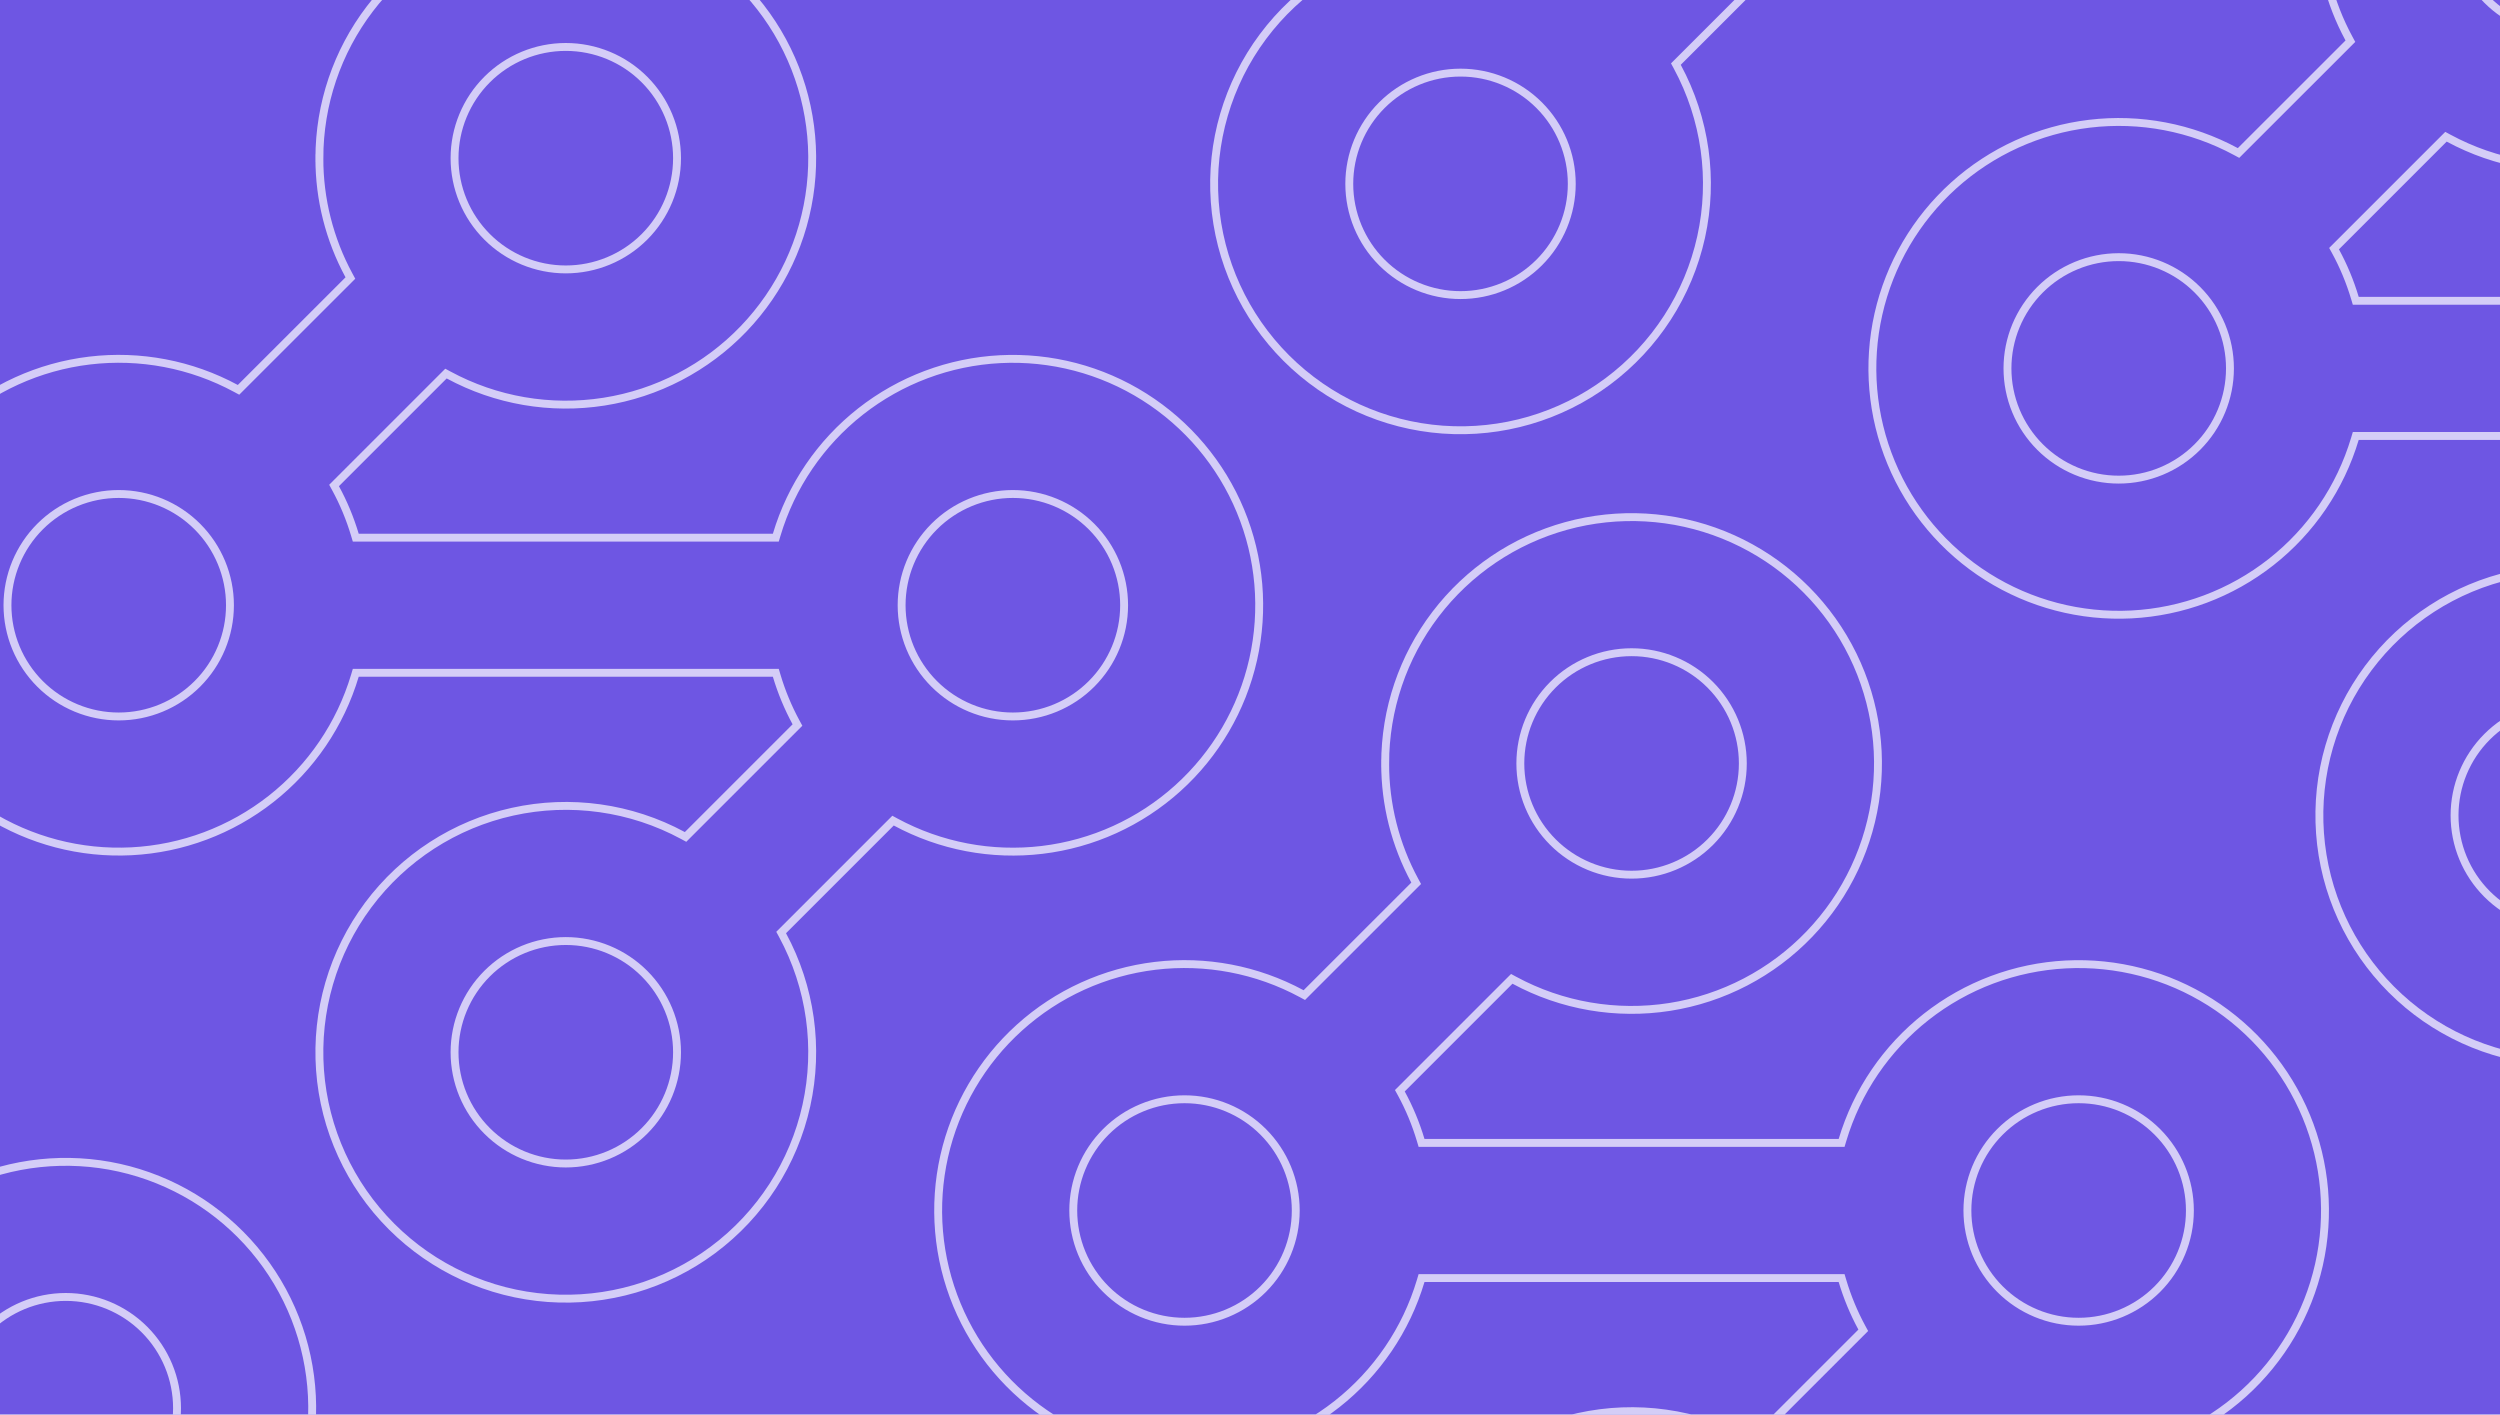
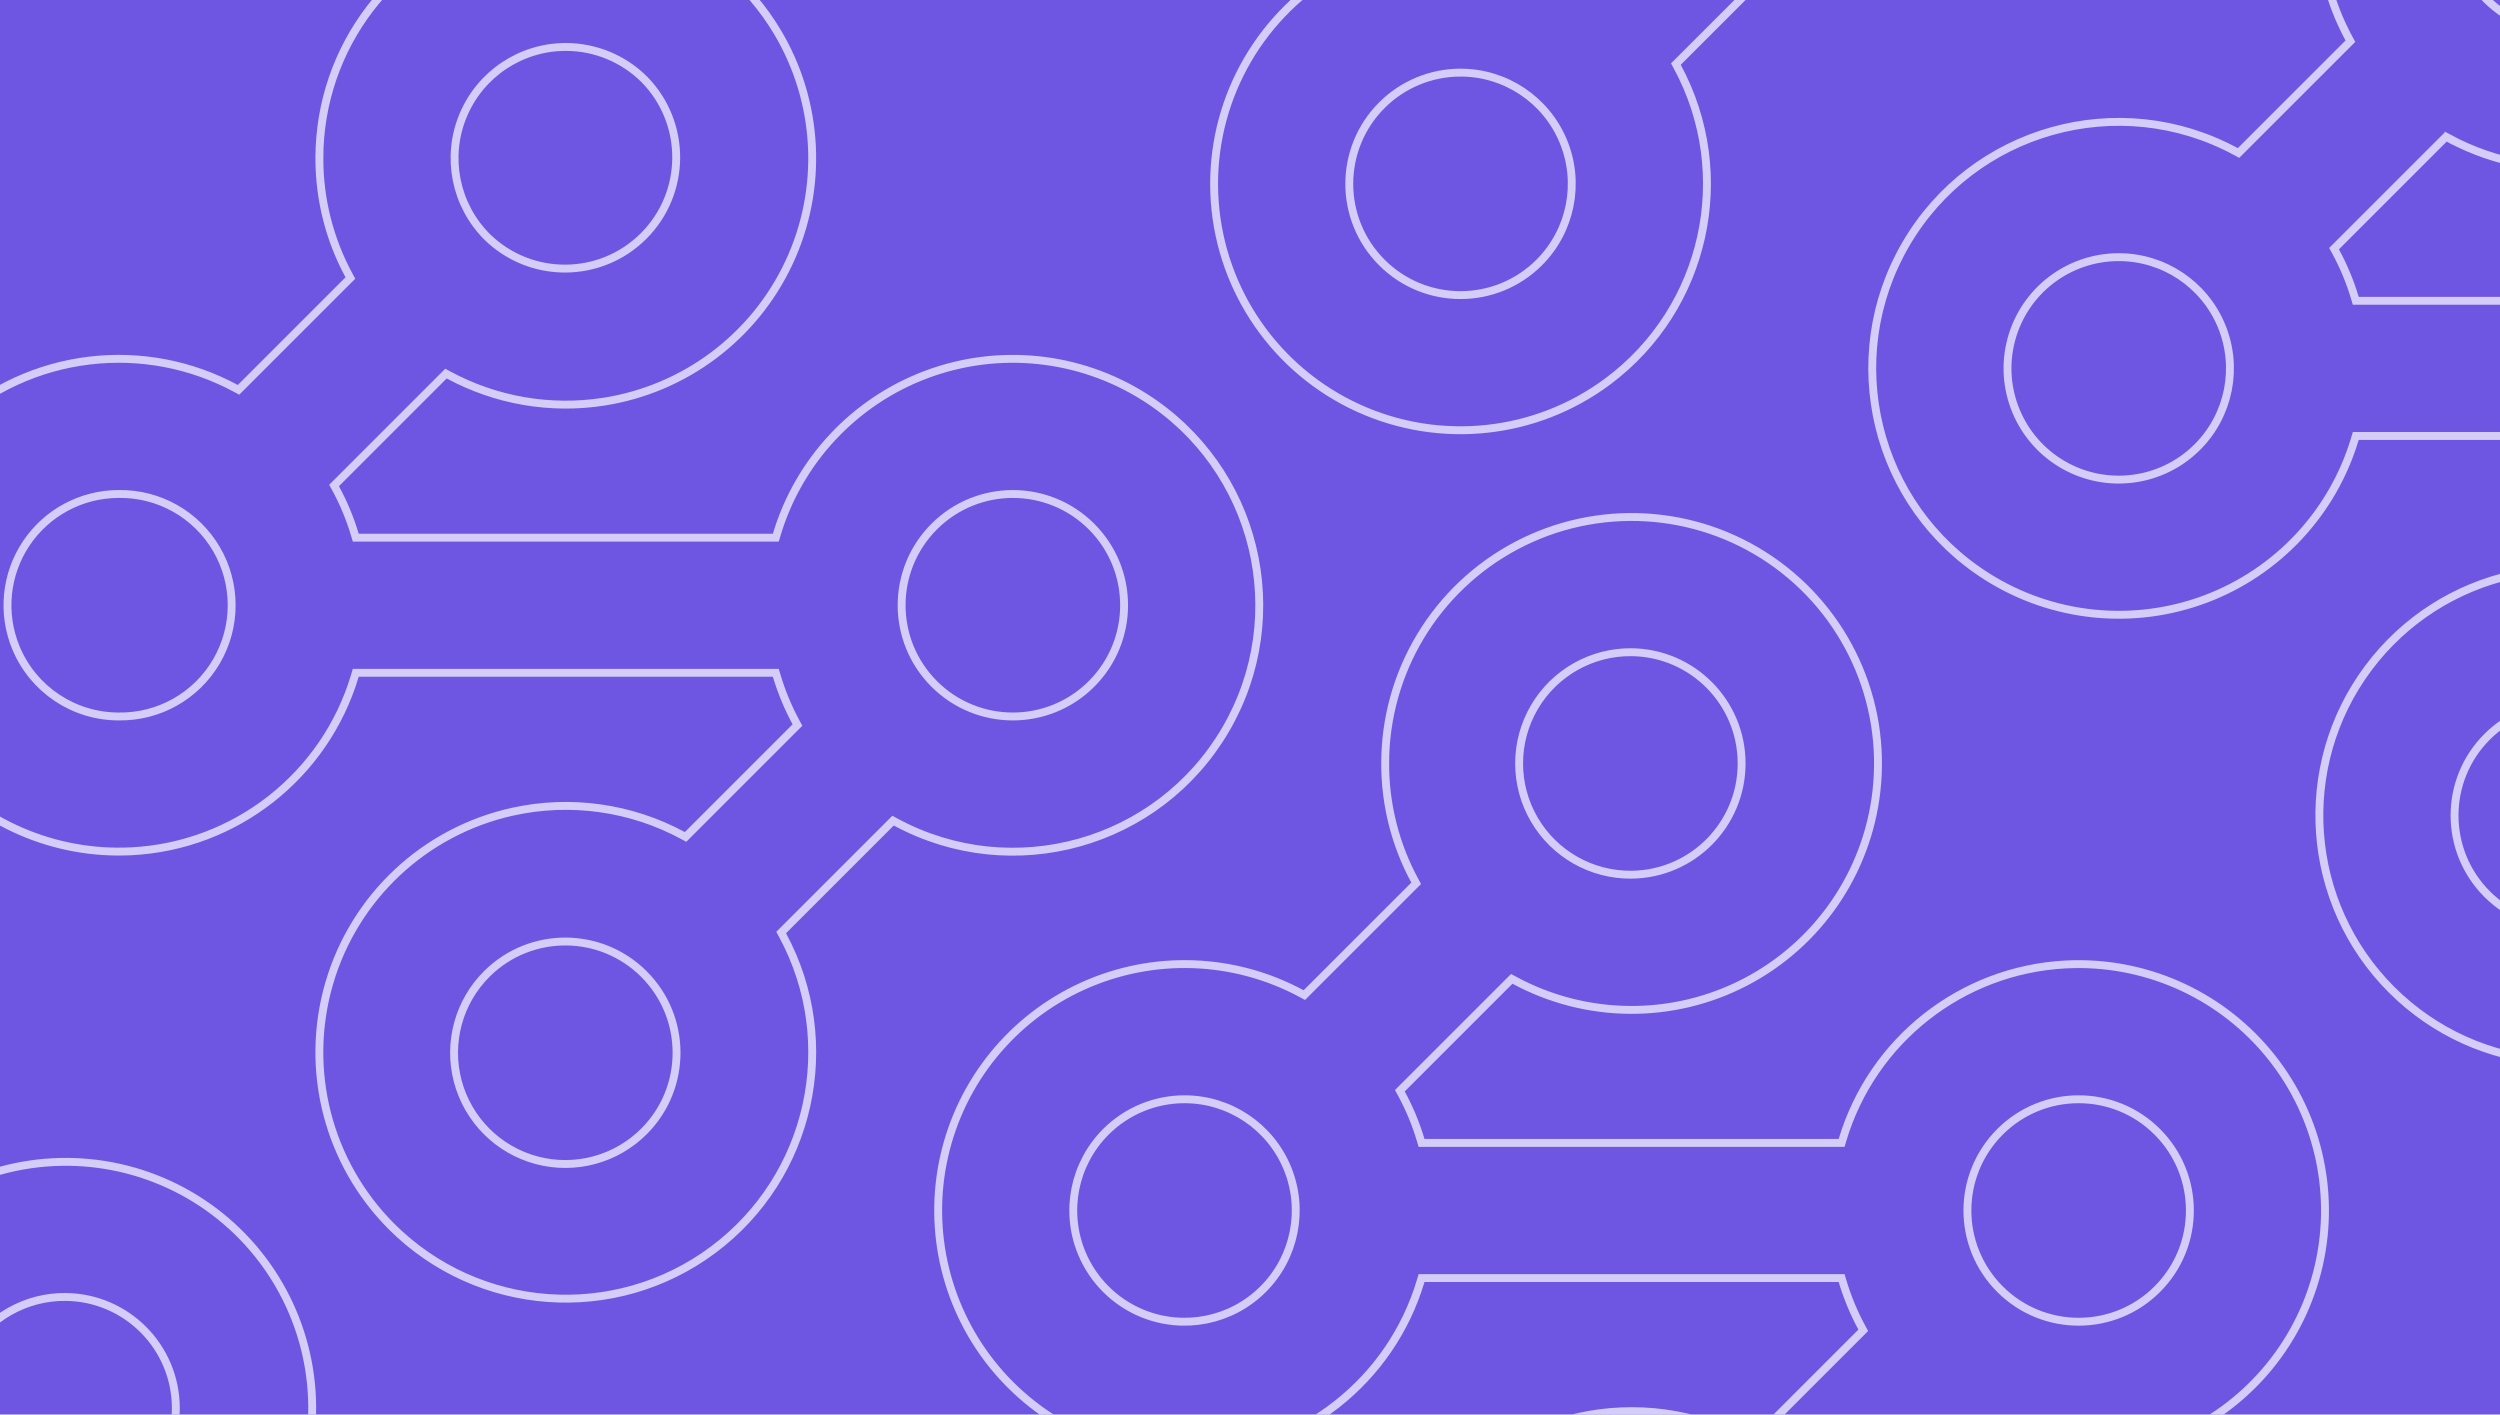
- <svg xmlns="http://www.w3.org/2000/svg" width="380" height="215" viewBox="0 0 380 215" fill="none">
-   <g clip-path="url(#clip0)">
-     <rect width="380" height="215" fill="#6E56E3" />
-     <path d="M68.182 56.996L67.789 56.783L67.472 57.099L51.095 73.475L50.778 73.793L50.993 74.187C52.216 76.426 53.206 78.806 53.948 81.294L54.076 81.723H54.523H117.477H117.924L118.052 81.294C120.263 73.881 124.715 67.335 130.797 62.554C136.879 57.773 144.292 54.993 152.018 54.595C159.744 54.197 167.404 56.201 173.945 60.332C180.486 64.462 185.587 70.517 188.548 77.663C191.509 84.81 192.184 92.698 190.481 100.244C188.777 107.79 184.779 114.623 179.035 119.805C173.291 124.987 166.084 128.264 158.402 129.184C150.721 130.105 142.943 128.625 136.137 124.947L135.744 124.734L135.428 125.05L119.051 141.426L118.734 141.743L118.947 142.136C123.226 150.05 124.513 159.239 122.573 168.023C120.633 176.808 115.595 184.601 108.382 189.977C101.168 195.353 92.261 197.953 83.288 197.302C74.314 196.651 65.876 192.792 59.514 186.43C53.152 180.069 49.293 171.631 48.642 162.658C47.991 153.686 50.591 144.779 55.967 137.566C61.344 130.353 69.137 125.316 77.922 123.376C86.707 121.436 95.897 122.723 103.811 127.001L104.205 127.214L104.521 126.898L120.898 110.522L121.215 110.205L121.001 109.811C119.775 107.548 118.786 105.164 118.052 102.696L117.924 102.267H117.477H54.523H54.076L53.948 102.696C51.737 110.109 47.285 116.655 41.203 121.436C35.121 126.217 27.708 128.997 19.982 129.395C12.256 129.793 4.596 127.789 -1.945 123.659C-8.486 119.528 -13.587 113.473 -16.548 106.327C-19.509 99.18 -20.184 91.292 -18.481 83.746C-16.777 76.2 -12.779 69.367 -7.035 64.185C-1.291 59.003 5.916 55.727 13.598 54.806C21.279 53.885 29.057 55.366 35.863 59.044L36.256 59.256L36.572 58.94L52.943 42.577L53.259 42.261L53.046 41.867C50.082 36.395 48.534 30.268 48.545 24.045L47.946 24.044L48.545 24.044C48.547 15.845 51.24 7.872 56.21 1.351C61.181 -5.171 68.154 -9.881 76.061 -12.057C83.967 -14.233 92.368 -13.755 99.976 -10.695C107.584 -7.635 113.978 -2.163 118.176 4.88C122.373 11.924 124.143 20.151 123.214 28.298C122.284 36.445 118.707 44.061 113.03 49.979C107.354 55.896 99.892 59.787 91.79 61.055C83.689 62.322 75.395 60.897 68.182 56.996ZM86 7.136C81.515 7.136 77.214 8.917 74.043 12.088C70.872 15.259 69.091 19.56 69.091 24.044C69.091 28.529 70.872 32.829 74.043 36C77.214 39.171 81.515 40.952 86 40.952C90.485 40.952 94.786 39.171 97.957 36C101.128 32.829 102.909 28.529 102.909 24.044C102.909 19.56 101.128 15.259 97.957 12.088C94.786 8.917 90.485 7.136 86 7.136ZM74.043 147.99C70.872 151.161 69.091 155.462 69.091 159.946C69.091 164.43 70.872 168.731 74.043 171.902C77.214 175.073 81.515 176.854 86 176.854C90.485 176.854 94.786 175.073 97.957 171.902C101.128 168.731 102.909 164.43 102.909 159.946C102.909 155.462 101.128 151.161 97.957 147.99C94.786 144.819 90.485 143.038 86 143.038C81.515 143.038 77.214 144.819 74.043 147.99ZM18.044 75.087C15.824 75.087 13.625 75.524 11.574 76.374C9.522 77.224 7.658 78.469 6.088 80.039C4.518 81.609 3.272 83.473 2.422 85.525C1.573 87.576 1.135 89.775 1.135 91.995C1.135 94.216 1.573 96.414 2.422 98.466C3.272 100.517 4.518 102.381 6.088 103.951C7.658 105.521 9.522 106.767 11.574 107.616C13.625 108.466 15.824 108.903 18.044 108.903C22.529 108.903 26.83 107.122 30.001 103.951C33.172 100.78 34.954 96.48 34.954 91.995C34.954 87.511 33.172 83.21 30.001 80.039C26.83 76.868 22.529 75.087 18.044 75.087ZM141.999 80.039C138.828 83.21 137.046 87.511 137.046 91.995C137.046 96.48 138.828 100.78 141.999 103.951C145.17 107.122 149.471 108.903 153.955 108.903C158.44 108.903 162.741 107.122 165.912 103.951C169.083 100.78 170.865 96.48 170.865 91.995C170.865 87.511 169.083 83.21 165.912 80.039C162.741 76.868 158.44 75.087 153.955 75.087C149.471 75.087 145.17 76.868 141.999 80.039Z" stroke="white" stroke-opacity="0.7" stroke-width="1.2" />
-     <path d="M230.182 148.996L229.789 148.783L229.472 149.099L213.095 165.475L212.777 165.793L212.993 166.187C214.216 168.426 215.206 170.806 215.948 173.295L216.076 173.723H216.523H279.477H279.924L280.052 173.294C282.263 165.881 286.715 159.335 292.797 154.554C298.879 149.773 306.292 146.993 314.018 146.595C321.744 146.197 329.404 148.201 335.945 152.332C342.486 156.462 347.587 162.517 350.548 169.663C353.509 176.81 354.184 184.698 352.481 192.244C350.777 199.79 346.779 206.623 341.035 211.805C335.291 216.987 328.084 220.264 320.402 221.184C312.721 222.105 304.943 220.625 298.137 216.947L297.744 216.734L297.428 217.05L281.051 233.426L280.734 233.743L280.947 234.136C285.226 242.05 286.513 251.239 284.573 260.023C282.633 268.808 277.595 276.601 270.382 281.977C263.168 287.353 254.261 289.953 245.288 289.302C236.314 288.651 227.876 284.792 221.514 278.43C215.152 272.069 211.293 263.631 210.642 254.658C209.991 245.686 212.591 236.779 217.967 229.566C223.344 222.353 231.137 217.316 239.922 215.376C248.707 213.436 257.897 214.723 265.811 219.001L266.205 219.214L266.521 218.898L282.898 202.522L283.215 202.205L283.001 201.811C281.775 199.548 280.786 197.164 280.052 194.696L279.924 194.267H279.477H216.523H216.076L215.948 194.696C213.737 202.109 209.285 208.655 203.203 213.436C197.121 218.217 189.708 220.997 181.982 221.395C174.256 221.793 166.596 219.789 160.055 215.659C153.514 211.528 148.413 205.473 145.452 198.327C142.491 191.18 141.816 183.292 143.519 175.746C145.223 168.2 149.221 161.367 154.965 156.185C160.709 151.003 167.916 147.727 175.598 146.806C183.279 145.885 191.057 147.366 197.863 151.044L198.256 151.256L198.572 150.94L214.942 134.577L215.259 134.261L215.046 133.867C212.082 128.395 210.534 122.268 210.545 116.045L209.946 116.044L210.545 116.044C210.547 107.845 213.24 99.872 218.21 93.351C223.181 86.829 230.154 82.119 238.06 79.943C245.967 77.767 254.369 78.246 261.976 81.305C269.584 84.365 275.978 89.837 280.176 96.88C284.373 103.924 286.143 112.151 285.214 120.298C284.284 128.445 280.707 136.061 275.03 141.979C269.354 147.896 261.892 151.787 253.79 153.055C245.689 154.322 237.395 152.896 230.182 148.996ZM248 99.136C243.515 99.136 239.214 100.917 236.043 104.088C232.872 107.259 231.091 111.56 231.091 116.044C231.091 120.528 232.872 124.829 236.043 128C239.214 131.171 243.515 132.952 248 132.952C252.485 132.952 256.786 131.171 259.957 128C263.128 124.829 264.909 120.528 264.909 116.044C264.909 111.56 263.128 107.259 259.957 104.088C256.786 100.917 252.485 99.136 248 99.136ZM236.043 239.99C232.872 243.161 231.091 247.462 231.091 251.946C231.091 256.43 232.872 260.731 236.043 263.902C239.214 267.073 243.515 268.854 248 268.854C252.485 268.854 256.786 267.073 259.957 263.902C263.128 260.731 264.909 256.43 264.909 251.946C264.909 247.462 263.128 243.161 259.957 239.99C256.786 236.819 252.485 235.038 248 235.038C243.515 235.038 239.214 236.819 236.043 239.99ZM180.045 167.087C177.824 167.087 175.625 167.524 173.574 168.374C171.522 169.224 169.658 170.469 168.088 172.039C166.518 173.609 165.272 175.473 164.422 177.525C163.573 179.576 163.135 181.775 163.135 183.995C163.135 186.216 163.573 188.414 164.422 190.466C165.272 192.517 166.518 194.381 168.088 195.951C169.658 197.521 171.522 198.767 173.574 199.616C175.625 200.466 177.824 200.903 180.045 200.903C184.529 200.903 188.83 199.122 192.001 195.951C195.172 192.78 196.954 188.479 196.954 183.995C196.954 179.511 195.172 175.21 192.001 172.039C188.83 168.868 184.529 167.087 180.045 167.087ZM303.999 172.039C300.828 175.21 299.046 179.511 299.046 183.995C299.046 188.479 300.828 192.78 303.999 195.951C307.17 199.122 311.471 200.903 315.955 200.903C320.44 200.903 324.741 199.122 327.912 195.951C331.083 192.78 332.865 188.479 332.865 183.995C332.865 179.511 331.083 175.21 327.912 172.039C324.741 168.868 320.44 167.087 315.955 167.087C311.471 167.087 307.17 168.868 303.999 172.039Z" stroke="white" stroke-opacity="0.7" stroke-width="1.2" />
-     <path d="M204.182 -75.004L203.789 -75.217L203.472 -74.901L187.095 -58.525L186.777 -58.207L186.993 -57.813C188.216 -55.574 189.206 -53.194 189.948 -50.706L190.076 -50.277H190.523H253.477H253.924L254.052 -50.706C256.263 -58.119 260.715 -64.665 266.797 -69.446C272.879 -74.227 280.292 -77.007 288.018 -77.405C295.744 -77.803 303.404 -75.799 309.945 -71.668C316.486 -67.538 321.587 -61.483 324.548 -54.337C327.509 -47.19 328.184 -39.302 326.481 -31.756C324.777 -24.21 320.779 -17.377 315.035 -12.195C309.291 -7.013 302.084 -3.736 294.402 -2.816C286.721 -1.895 278.943 -3.375 272.137 -7.053L271.744 -7.266L271.428 -6.95L255.051 9.426L254.734 9.743L254.947 10.136C259.226 18.05 260.513 27.239 258.573 36.023C256.633 44.808 251.595 52.6 244.382 57.977C237.168 63.353 228.261 65.953 219.288 65.302C210.314 64.65 201.876 60.791 195.514 54.43C189.152 48.069 185.293 39.631 184.642 30.658C183.991 21.686 186.591 12.779 191.967 5.566C197.344 -1.647 205.137 -6.684 213.922 -8.624C222.707 -10.564 231.897 -9.277 239.811 -4.999L240.205 -4.786L240.521 -5.102L256.898 -21.479L257.215 -21.795L257.001 -22.189C255.775 -24.452 254.786 -26.837 254.052 -29.304L253.924 -29.733H253.477H190.523H190.076L189.948 -29.304C187.737 -21.891 183.285 -15.345 177.203 -10.564C171.121 -5.783 163.708 -3.003 155.982 -2.605C148.256 -2.207 140.596 -4.211 134.055 -8.341C127.514 -12.472 122.413 -18.526 119.452 -25.673C116.491 -32.82 115.816 -40.708 117.519 -48.254C119.223 -55.8 123.221 -62.633 128.965 -67.815C134.709 -72.997 141.916 -76.273 149.598 -77.194C157.279 -78.115 165.057 -76.634 171.863 -72.957L172.256 -72.744L172.572 -73.06L188.942 -89.423L189.259 -89.739L189.046 -90.133C186.082 -95.605 184.534 -101.732 184.545 -107.955L183.946 -107.956L184.545 -107.956C184.547 -116.155 187.24 -124.128 192.21 -130.649C197.181 -137.171 204.154 -141.881 212.06 -144.057C219.967 -146.233 228.369 -145.755 235.976 -142.695C243.584 -139.635 249.978 -134.163 254.176 -127.12C258.373 -120.076 260.143 -111.849 259.214 -103.702C258.284 -95.555 254.707 -87.939 249.03 -82.021C243.354 -76.104 235.892 -72.213 227.79 -70.945C219.689 -69.677 211.395 -71.103 204.182 -75.004ZM222 -124.864C217.515 -124.864 213.214 -123.083 210.043 -119.912C206.872 -116.741 205.091 -112.44 205.091 -107.956C205.091 -103.472 206.872 -99.171 210.043 -96C213.214 -92.829 217.515 -91.048 222 -91.048C226.485 -91.048 230.786 -92.829 233.957 -96C237.128 -99.171 238.909 -103.472 238.909 -107.956C238.909 -112.44 237.128 -116.741 233.957 -119.912C230.786 -123.083 226.485 -124.864 222 -124.864ZM210.043 15.99C206.872 19.161 205.091 23.462 205.091 27.946C205.091 32.43 206.872 36.731 210.043 39.902C213.214 43.073 217.515 44.854 222 44.854C226.485 44.854 230.786 43.073 233.957 39.902C237.128 36.731 238.909 32.43 238.909 27.946C238.909 23.462 237.128 19.161 233.957 15.99C230.786 12.819 226.485 11.038 222 11.038C217.515 11.038 213.214 12.819 210.043 15.99ZM154.045 -56.913C151.824 -56.913 149.625 -56.476 147.574 -55.626C145.522 -54.776 143.658 -53.531 142.088 -51.961C140.518 -50.391 139.272 -48.527 138.422 -46.475C137.573 -44.424 137.135 -42.225 137.135 -40.005C137.135 -37.785 137.573 -35.586 138.422 -33.534C139.272 -31.483 140.518 -29.619 142.088 -28.049C143.658 -26.479 145.522 -25.233 147.574 -24.384C149.625 -23.534 151.824 -23.097 154.045 -23.097C158.529 -23.097 162.83 -24.878 166.001 -28.049C169.172 -31.22 170.954 -35.52 170.954 -40.005C170.954 -44.489 169.172 -48.79 166.001 -51.961C162.83 -55.132 158.529 -56.913 154.045 -56.913ZM277.999 -51.961C274.828 -48.79 273.046 -44.489 273.046 -40.005C273.046 -35.52 274.828 -31.22 277.999 -28.049C281.17 -24.878 285.471 -23.097 289.955 -23.097C294.44 -23.097 298.741 -24.878 301.912 -28.049C305.083 -31.22 306.865 -35.52 306.865 -40.005C306.865 -44.489 305.083 -48.79 301.912 -51.961C298.741 -55.132 294.44 -56.913 289.955 -56.913C285.471 -56.913 281.17 -55.132 277.999 -51.961Z" stroke="white" stroke-opacity="0.7" stroke-width="1.2" />
-     <path d="M372.182 20.996L371.789 20.783L371.472 21.099L355.095 37.475L354.777 37.793L354.993 38.187C356.216 40.426 357.206 42.806 357.948 45.294L358.076 45.723H358.523H421.477H421.924L422.052 45.294C424.263 37.881 428.715 31.335 434.797 26.554C440.879 21.773 448.292 18.993 456.018 18.595C463.744 18.197 471.404 20.201 477.945 24.332C484.486 28.462 489.587 34.517 492.548 41.663C495.509 48.81 496.184 56.698 494.481 64.244C492.777 71.79 488.779 78.623 483.035 83.805C477.291 88.987 470.084 92.264 462.402 93.184C454.721 94.105 446.943 92.624 440.137 88.947L439.744 88.734L439.428 89.05L423.051 105.426L422.734 105.743L422.947 106.136C427.226 114.05 428.513 123.239 426.573 132.023C424.633 140.808 419.595 148.601 412.382 153.977C405.168 159.353 396.261 161.953 387.288 161.302C378.314 160.651 369.876 156.792 363.514 150.43C357.152 144.069 353.293 135.631 352.642 126.658C351.991 117.686 354.591 108.779 359.967 101.566C365.344 94.353 373.137 89.316 381.922 87.376C390.707 85.436 399.897 86.723 407.811 91.001L408.205 91.214L408.521 90.898L424.898 74.522L425.215 74.205L425.001 73.811C423.775 71.548 422.786 69.163 422.052 66.696L421.924 66.267H421.477H358.523H358.076L357.948 66.696C355.737 74.109 351.285 80.656 345.203 85.436C339.121 90.217 331.708 92.997 323.982 93.395C316.256 93.793 308.596 91.789 302.055 87.659C295.514 83.528 290.413 77.474 287.452 70.327C284.491 63.18 283.816 55.292 285.519 47.746C287.223 40.2 291.221 33.367 296.965 28.185C302.709 23.003 309.916 19.727 317.598 18.806C325.279 17.885 333.057 19.366 339.863 23.044L340.256 23.256L340.572 22.94L356.942 6.577L357.259 6.261L357.046 5.867C354.082 0.395 352.534 -5.732 352.545 -11.955L351.946 -11.956L352.545 -11.956C352.547 -20.155 355.24 -28.128 360.21 -34.649C365.181 -41.171 372.154 -45.881 380.06 -48.057C387.967 -50.233 396.369 -49.755 403.976 -46.695C411.584 -43.635 417.978 -38.163 422.176 -31.119C426.373 -24.076 428.143 -15.849 427.214 -7.702C426.284 0.445 422.707 8.061 417.03 13.979C411.354 19.896 403.892 23.787 395.79 25.055C387.689 26.323 379.395 24.896 372.182 20.996ZM390 -28.864C385.515 -28.864 381.214 -27.083 378.043 -23.912C374.872 -20.741 373.091 -16.44 373.091 -11.956C373.091 -7.472 374.872 -3.171 378.043 6.86646e-05C381.214 3.171 385.515 4.952 390 4.952C394.485 4.952 398.786 3.171 401.957 6.86646e-05C405.128 -3.171 406.909 -7.472 406.909 -11.956C406.909 -16.44 405.128 -20.741 401.957 -23.912C398.786 -27.083 394.485 -28.864 390 -28.864ZM378.043 111.99C374.872 115.161 373.091 119.462 373.091 123.946C373.091 128.43 374.872 132.731 378.043 135.902C381.214 139.073 385.515 140.854 390 140.854C394.485 140.854 398.786 139.073 401.957 135.902C405.128 132.731 406.909 128.43 406.909 123.946C406.909 119.462 405.128 115.161 401.957 111.99C398.786 108.819 394.485 107.038 390 107.038C385.515 107.038 381.214 108.819 378.043 111.99ZM322.045 39.087C319.824 39.087 317.625 39.524 315.574 40.374C313.522 41.224 311.658 42.469 310.088 44.039C308.518 45.609 307.272 47.473 306.422 49.525C305.573 51.576 305.135 53.775 305.135 55.995C305.135 58.215 305.573 60.414 306.422 62.466C307.272 64.517 308.518 66.381 310.088 67.951C311.658 69.521 313.522 70.767 315.574 71.616C317.625 72.466 319.824 72.903 322.045 72.903C326.529 72.903 330.83 71.122 334.001 67.951C337.172 64.78 338.954 60.48 338.954 55.995C338.954 51.511 337.172 47.21 334.001 44.039C330.83 40.868 326.529 39.087 322.045 39.087ZM445.999 44.039C442.828 47.21 441.046 51.511 441.046 55.995C441.046 60.48 442.828 64.78 445.999 67.951C449.17 71.122 453.471 72.903 457.955 72.903C462.44 72.903 466.741 71.122 469.912 67.951C473.083 64.78 474.865 60.48 474.865 55.995C474.865 51.511 473.083 47.21 469.912 44.039C466.741 40.868 462.44 39.087 457.955 39.087C453.471 39.087 449.17 40.868 445.999 44.039Z" stroke="white" stroke-opacity="0.7" stroke-width="1.2" />
-     <path d="M-7.818 246.996L-8.211 246.783L-8.528 247.099L-24.905 263.475L-25.223 263.793L-25.007 264.187C-23.784 266.426 -22.794 268.806 -22.052 271.295L-21.924 271.723H-21.477H41.477H41.924L42.052 271.294C44.263 263.881 48.715 257.335 54.797 252.554C60.879 247.773 68.292 244.993 76.018 244.595C83.744 244.197 91.404 246.201 97.945 250.332C104.486 254.462 109.587 260.517 112.548 267.663C115.509 274.81 116.184 282.698 114.481 290.244C112.777 297.79 108.779 304.623 103.035 309.805C97.291 314.987 90.084 318.264 82.402 319.184C74.721 320.105 66.943 318.625 60.137 314.947L59.744 314.734L59.428 315.05L43.051 331.426L42.734 331.743L42.947 332.136C47.226 340.05 48.513 349.239 46.573 358.023C44.633 366.808 39.595 374.601 32.382 379.977C25.168 385.353 16.261 387.953 7.288 387.302C-1.686 386.651 -10.124 382.792 -16.486 376.43C-22.848 370.069 -26.707 361.631 -27.358 352.658C-28.009 343.686 -25.409 334.779 -20.033 327.566C-14.656 320.353 -6.863 315.316 1.922 313.376C10.707 311.436 19.897 312.723 27.811 317.001L28.205 317.214L28.521 316.898L44.898 300.522L45.215 300.205L45.001 299.811C43.775 297.548 42.786 295.164 42.052 292.696L41.924 292.267H41.477H-21.477H-21.924L-22.052 292.696C-24.263 300.109 -28.715 306.655 -34.797 311.436C-40.879 316.217 -48.292 318.997 -56.018 319.395C-63.744 319.793 -71.404 317.789 -77.945 313.659C-84.486 309.528 -89.587 303.473 -92.548 296.327C-95.509 289.18 -96.184 281.292 -94.481 273.746C-92.778 266.2 -88.779 259.367 -83.035 254.185C-77.291 249.003 -70.084 245.727 -62.402 244.806C-54.721 243.885 -46.943 245.366 -40.137 249.044L-39.744 249.256L-39.428 248.94L-23.058 232.577L-22.741 232.261L-22.954 231.867C-25.918 226.395 -27.466 220.268 -27.455 214.045L-28.054 214.044L-27.455 214.044C-27.453 205.845 -24.76 197.872 -19.79 191.351C-14.819 184.829 -7.846 180.119 0.06 177.943C7.967 175.767 16.369 176.245 23.976 179.305C31.584 182.365 37.978 187.837 42.175 194.88C46.373 201.924 48.143 210.151 47.214 218.298C46.284 226.445 42.707 234.061 37.03 239.979C31.354 245.896 23.892 249.787 15.79 251.055C7.689 252.322 -0.605 250.896 -7.818 246.996ZM10 197.136C5.515 197.136 1.214 198.917 -1.957 202.088C-5.128 205.259 -6.909 209.56 -6.909 214.044C-6.909 218.528 -5.128 222.829 -1.957 226C1.214 229.171 5.515 230.952 10 230.952C14.485 230.952 18.786 229.171 21.957 226C25.128 222.829 26.909 218.528 26.909 214.044C26.909 209.56 25.128 205.259 21.957 202.088C18.786 198.917 14.485 197.136 10 197.136ZM-1.957 337.99C-5.128 341.161 -6.909 345.462 -6.909 349.946C-6.909 354.43 -5.128 358.731 -1.957 361.902C1.214 365.073 5.515 366.854 10 366.854C14.485 366.854 18.786 365.073 21.957 361.902C25.128 358.731 26.909 354.43 26.909 349.946C26.909 345.462 25.128 341.161 21.957 337.99C18.786 334.819 14.485 333.038 10 333.038C5.515 333.038 1.214 334.819 -1.957 337.99ZM-57.956 265.087C-60.176 265.087 -62.375 265.524 -64.426 266.374C-66.478 267.224 -68.342 268.469 -69.912 270.039C-71.482 271.609 -72.728 273.473 -73.578 275.525C-74.427 277.576 -74.865 279.775 -74.865 281.995C-74.865 284.216 -74.427 286.414 -73.578 288.466C-72.728 290.517 -71.482 292.381 -69.912 293.951C-68.342 295.521 -66.478 296.767 -64.426 297.616C-62.375 298.466 -60.176 298.903 -57.956 298.903C-53.471 298.903 -49.17 297.122 -45.999 293.951C-42.828 290.78 -41.046 286.479 -41.046 281.995C-41.046 277.511 -42.828 273.21 -45.999 270.039C-49.17 266.868 -53.471 265.087 -57.956 265.087ZM65.999 270.039C62.828 273.21 61.046 277.511 61.046 281.995C61.046 286.479 62.828 290.78 65.999 293.951C69.17 297.122 73.471 298.903 77.956 298.903C82.44 298.903 86.741 297.122 89.912 293.951C93.083 290.78 94.865 286.479 94.865 281.995C94.865 277.511 93.083 273.21 89.912 270.039C86.741 266.868 82.44 265.087 77.956 265.087C73.471 265.087 69.17 266.868 65.999 270.039Z" stroke="white" stroke-opacity="0.7" stroke-width="1.2" />
+ <svg xmlns="http://www.w3.org/2000/svg" width="380" height="215" fill="none">
+   <g clip-path="url(#a)">
+     <path fill="#6E56E3" d="M0 0h380v215H0z" />
+     <path d="m68.182 56.996-.393-.213-.317.316-16.377 16.377-.317.317.215.394a36.704 36.704 0 0 1 2.955 7.108l.128.428H117.924l.128-.429a37.453 37.453 0 0 1 55.893-20.962 37.453 37.453 0 0 1-37.808 64.615l-.393-.213-.316.316-16.377 16.376-.317.317.213.393a37.448 37.448 0 0 1-10.565 47.841 37.46 37.46 0 0 1-48.868-3.547 37.45 37.45 0 0 1 18.408-63.054 37.457 37.457 0 0 1 25.889 3.625l.394.213.316-.316 16.377-16.376.317-.317-.214-.394a37.198 37.198 0 0 1-2.949-7.115l-.128-.429H54.076l-.128.429a37.453 37.453 0 0 1-33.966 26.699 37.459 37.459 0 0 1-38.463-45.649 37.452 37.452 0 0 1 32.079-28.94c7.68-.92 15.459.56 22.265 4.238l.393.212.316-.316 16.37-16.363.317-.316-.213-.394a37.282 37.282 0 0 1-4.501-17.822h-.599.599A37.45 37.45 0 0 1 76.06-12.058 37.458 37.458 0 0 1 118.175 4.88 37.452 37.452 0 0 1 91.79 61.054a37.456 37.456 0 0 1-23.608-4.058ZM86 7.136A16.91 16.91 0 0 0 74.043 36a16.91 16.91 0 0 0 23.914-23.912A16.91 16.91 0 0 0 86 7.136ZM74.043 147.99a16.909 16.909 0 1 0 23.912 23.913 16.909 16.909 0 0 0-23.912-23.913ZM18.044 75.087A16.91 16.91 0 0 0 2.422 98.466a16.907 16.907 0 0 0 15.622 10.437 16.91 16.91 0 1 0 0-33.816ZM142 80.039a16.908 16.908 0 1 0 23.91 23.914A16.908 16.908 0 0 0 142 80.039ZM230.182 148.996l-.393-.213-.317.316-16.377 16.376-.318.318.216.394a36.67 36.67 0 0 1 2.955 7.108l.128.428H279.924l.128-.429a37.452 37.452 0 0 1 33.966-26.699 37.455 37.455 0 0 1 38.463 45.649 37.456 37.456 0 0 1-54.344 24.703l-.393-.213-.316.316-16.377 16.376-.317.317.213.393a37.448 37.448 0 0 1-10.565 47.841 37.458 37.458 0 0 1-48.868-3.547 37.447 37.447 0 0 1-3.547-48.864 37.459 37.459 0 0 1 47.844-10.565l.394.213.316-.316 16.377-16.376.317-.317-.214-.394a37.198 37.198 0 0 1-2.949-7.115l-.128-.429H216.076l-.128.429a37.452 37.452 0 0 1-33.966 26.699 37.459 37.459 0 0 1-38.463-45.649 37.456 37.456 0 0 1 54.344-24.702l.393.212.316-.316 16.37-16.363.317-.316-.213-.394a37.282 37.282 0 0 1-4.501-17.822l-.599-.001h.599a37.456 37.456 0 1 1 74.669 4.254 37.454 37.454 0 0 1-55.032 28.698ZM248 99.136a16.91 16.91 0 1 0-.002 33.818A16.91 16.91 0 0 0 248 99.136ZM236.043 239.99a16.908 16.908 0 1 0 23.913 23.911 16.908 16.908 0 0 0-23.913-23.911Zm-55.998-72.903a16.902 16.902 0 0 0-11.957 4.952 16.911 16.911 0 0 0-3.666 18.427 16.918 16.918 0 0 0 9.152 9.15 16.908 16.908 0 1 0 6.471-32.529Zm123.954 4.952a16.91 16.91 0 0 0 0 23.912 16.908 16.908 0 1 0 0-23.912ZM204.182-75.004l-.393-.213-.317.316-16.377 16.376-.318.318.216.394a36.678 36.678 0 0 1 2.955 7.108l.128.428H253.924l.128-.429a37.453 37.453 0 0 1 55.893-20.962 37.453 37.453 0 0 1-37.808 64.615l-.393-.213-.316.316-16.377 16.376-.317.317.213.393a37.448 37.448 0 0 1-10.565 47.84 37.457 37.457 0 0 1-59.74-27.318 37.454 37.454 0 0 1 55.169-35.657l.394.213.316-.316 16.377-16.377.317-.316-.214-.394a37.224 37.224 0 0 1-2.949-7.115l-.128-.429H190.076l-.128.429a37.453 37.453 0 0 1-33.966 26.7 37.458 37.458 0 0 1-36.53-23.07 37.452 37.452 0 0 1 52.411-47.283l.393.213.316-.316 16.37-16.363.317-.316-.213-.394a37.283 37.283 0 0 1-4.501-17.822l-.599-.001h.599a37.454 37.454 0 0 1 51.431-34.739 37.463 37.463 0 0 1 18.2 15.575 37.452 37.452 0 0 1-26.386 56.175 37.457 37.457 0 0 1-23.608-4.06ZM222-124.864a16.91 16.91 0 1 0-.002 33.818 16.91 16.91 0 0 0 .002-33.818ZM210.043 15.99a16.908 16.908 0 1 0 23.914 23.912A16.908 16.908 0 0 0 222 11.038a16.91 16.91 0 0 0-11.957 4.952Zm-55.998-72.903a16.907 16.907 0 1 0 11.956 28.864 16.908 16.908 0 0 0-11.956-28.864Zm123.954 4.952a16.908 16.908 0 1 0 23.91 23.914A16.908 16.908 0 0 0 278-51.961ZM372.182 20.996l-.393-.213-.317.316-16.377 16.376-.318.318.216.394a36.678 36.678 0 0 1 2.955 7.108l.128.428H421.924l.128-.429a37.453 37.453 0 0 1 55.893-20.962 37.453 37.453 0 0 1-37.808 64.615l-.393-.213-.316.316-16.377 16.376-.317.317.213.393a37.448 37.448 0 0 1-10.565 47.841 37.458 37.458 0 0 1-48.868-3.547 37.447 37.447 0 0 1-3.547-48.864 37.458 37.458 0 0 1 47.844-10.565l.394.213.316-.316 16.377-16.376.317-.317-.214-.394a37.224 37.224 0 0 1-2.949-7.115l-.128-.429H358.076l-.128.429a37.453 37.453 0 0 1-55.893 20.963 37.453 37.453 0 0 1 37.808-64.616l.393.213.316-.316 16.37-16.363.317-.316-.213-.394a37.281 37.281 0 0 1-4.501-17.822h-.599.599a37.456 37.456 0 1 1 74.669 4.253 37.452 37.452 0 0 1-31.424 32.757 37.457 37.457 0 0 1-23.608-4.06ZM390-28.864A16.91 16.91 0 0 0 378.043 0a16.91 16.91 0 0 0 23.914-23.912A16.91 16.91 0 0 0 390-28.864ZM378.043 111.99a16.908 16.908 0 1 0 23.913 23.911 16.908 16.908 0 0 0-23.913-23.911Zm-55.998-72.903a16.907 16.907 0 1 0 11.956 28.864 16.908 16.908 0 0 0-11.956-28.864Zm123.954 4.952a16.908 16.908 0 1 0 23.91 23.914A16.908 16.908 0 0 0 446 44.039ZM-7.818 246.996l-.393-.213-.317.316-16.377 16.376-.317.318.215.394a36.696 36.696 0 0 1 2.955 7.108l.128.428H41.924l.128-.429a37.453 37.453 0 0 1 33.966-26.699 37.454 37.454 0 0 1 27.017 65.21 37.453 37.453 0 0 1-42.898 5.142l-.393-.213-.316.316-16.377 16.376-.317.317.213.393a37.45 37.45 0 0 1-10.565 47.841 37.458 37.458 0 0 1-48.868-3.547 37.45 37.45 0 0 1 18.408-63.054 37.458 37.458 0 0 1 25.89 3.625l.393.213.316-.316 16.377-16.376.317-.317-.214-.394a37.18 37.18 0 0 1-2.949-7.115l-.128-.429H-21.924l-.128.429a37.453 37.453 0 0 1-33.966 26.699 37.459 37.459 0 0 1-38.463-45.649 37.45 37.45 0 0 1 32.079-28.94c7.68-.921 15.459.56 22.265 4.238l.393.212.316-.316 16.37-16.363.317-.316-.213-.394a37.282 37.282 0 0 1-4.501-17.822l-.599-.001h.599A37.449 37.449 0 0 1 .06 177.943a37.455 37.455 0 0 1 47.154 40.355 37.453 37.453 0 0 1-55.032 28.698ZM10 197.136a16.91 16.91 0 1 0-.001 33.818A16.91 16.91 0 0 0 10 197.136ZM-1.957 337.99a16.909 16.909 0 1 0 23.912 23.913A16.909 16.909 0 0 0-1.957 337.99Zm-55.998-72.903a16.905 16.905 0 0 0-15.623 10.438 16.906 16.906 0 0 0 15.623 23.378 16.91 16.91 0 1 0 0-33.816Zm123.954 4.952a16.909 16.909 0 1 0 23.912 23.913 16.909 16.909 0 0 0-23.912-23.913Z" stroke="#fff" stroke-opacity=".7" stroke-width="1.2" />
  </g>
  <defs>
-     <clipPath id="clip0">
-       <rect width="380" height="215" fill="white" />
+     <clipPath id="a">
+       <path fill="#fff" d="M0 0h380v215H0z" />
    </clipPath>
  </defs>
</svg>
